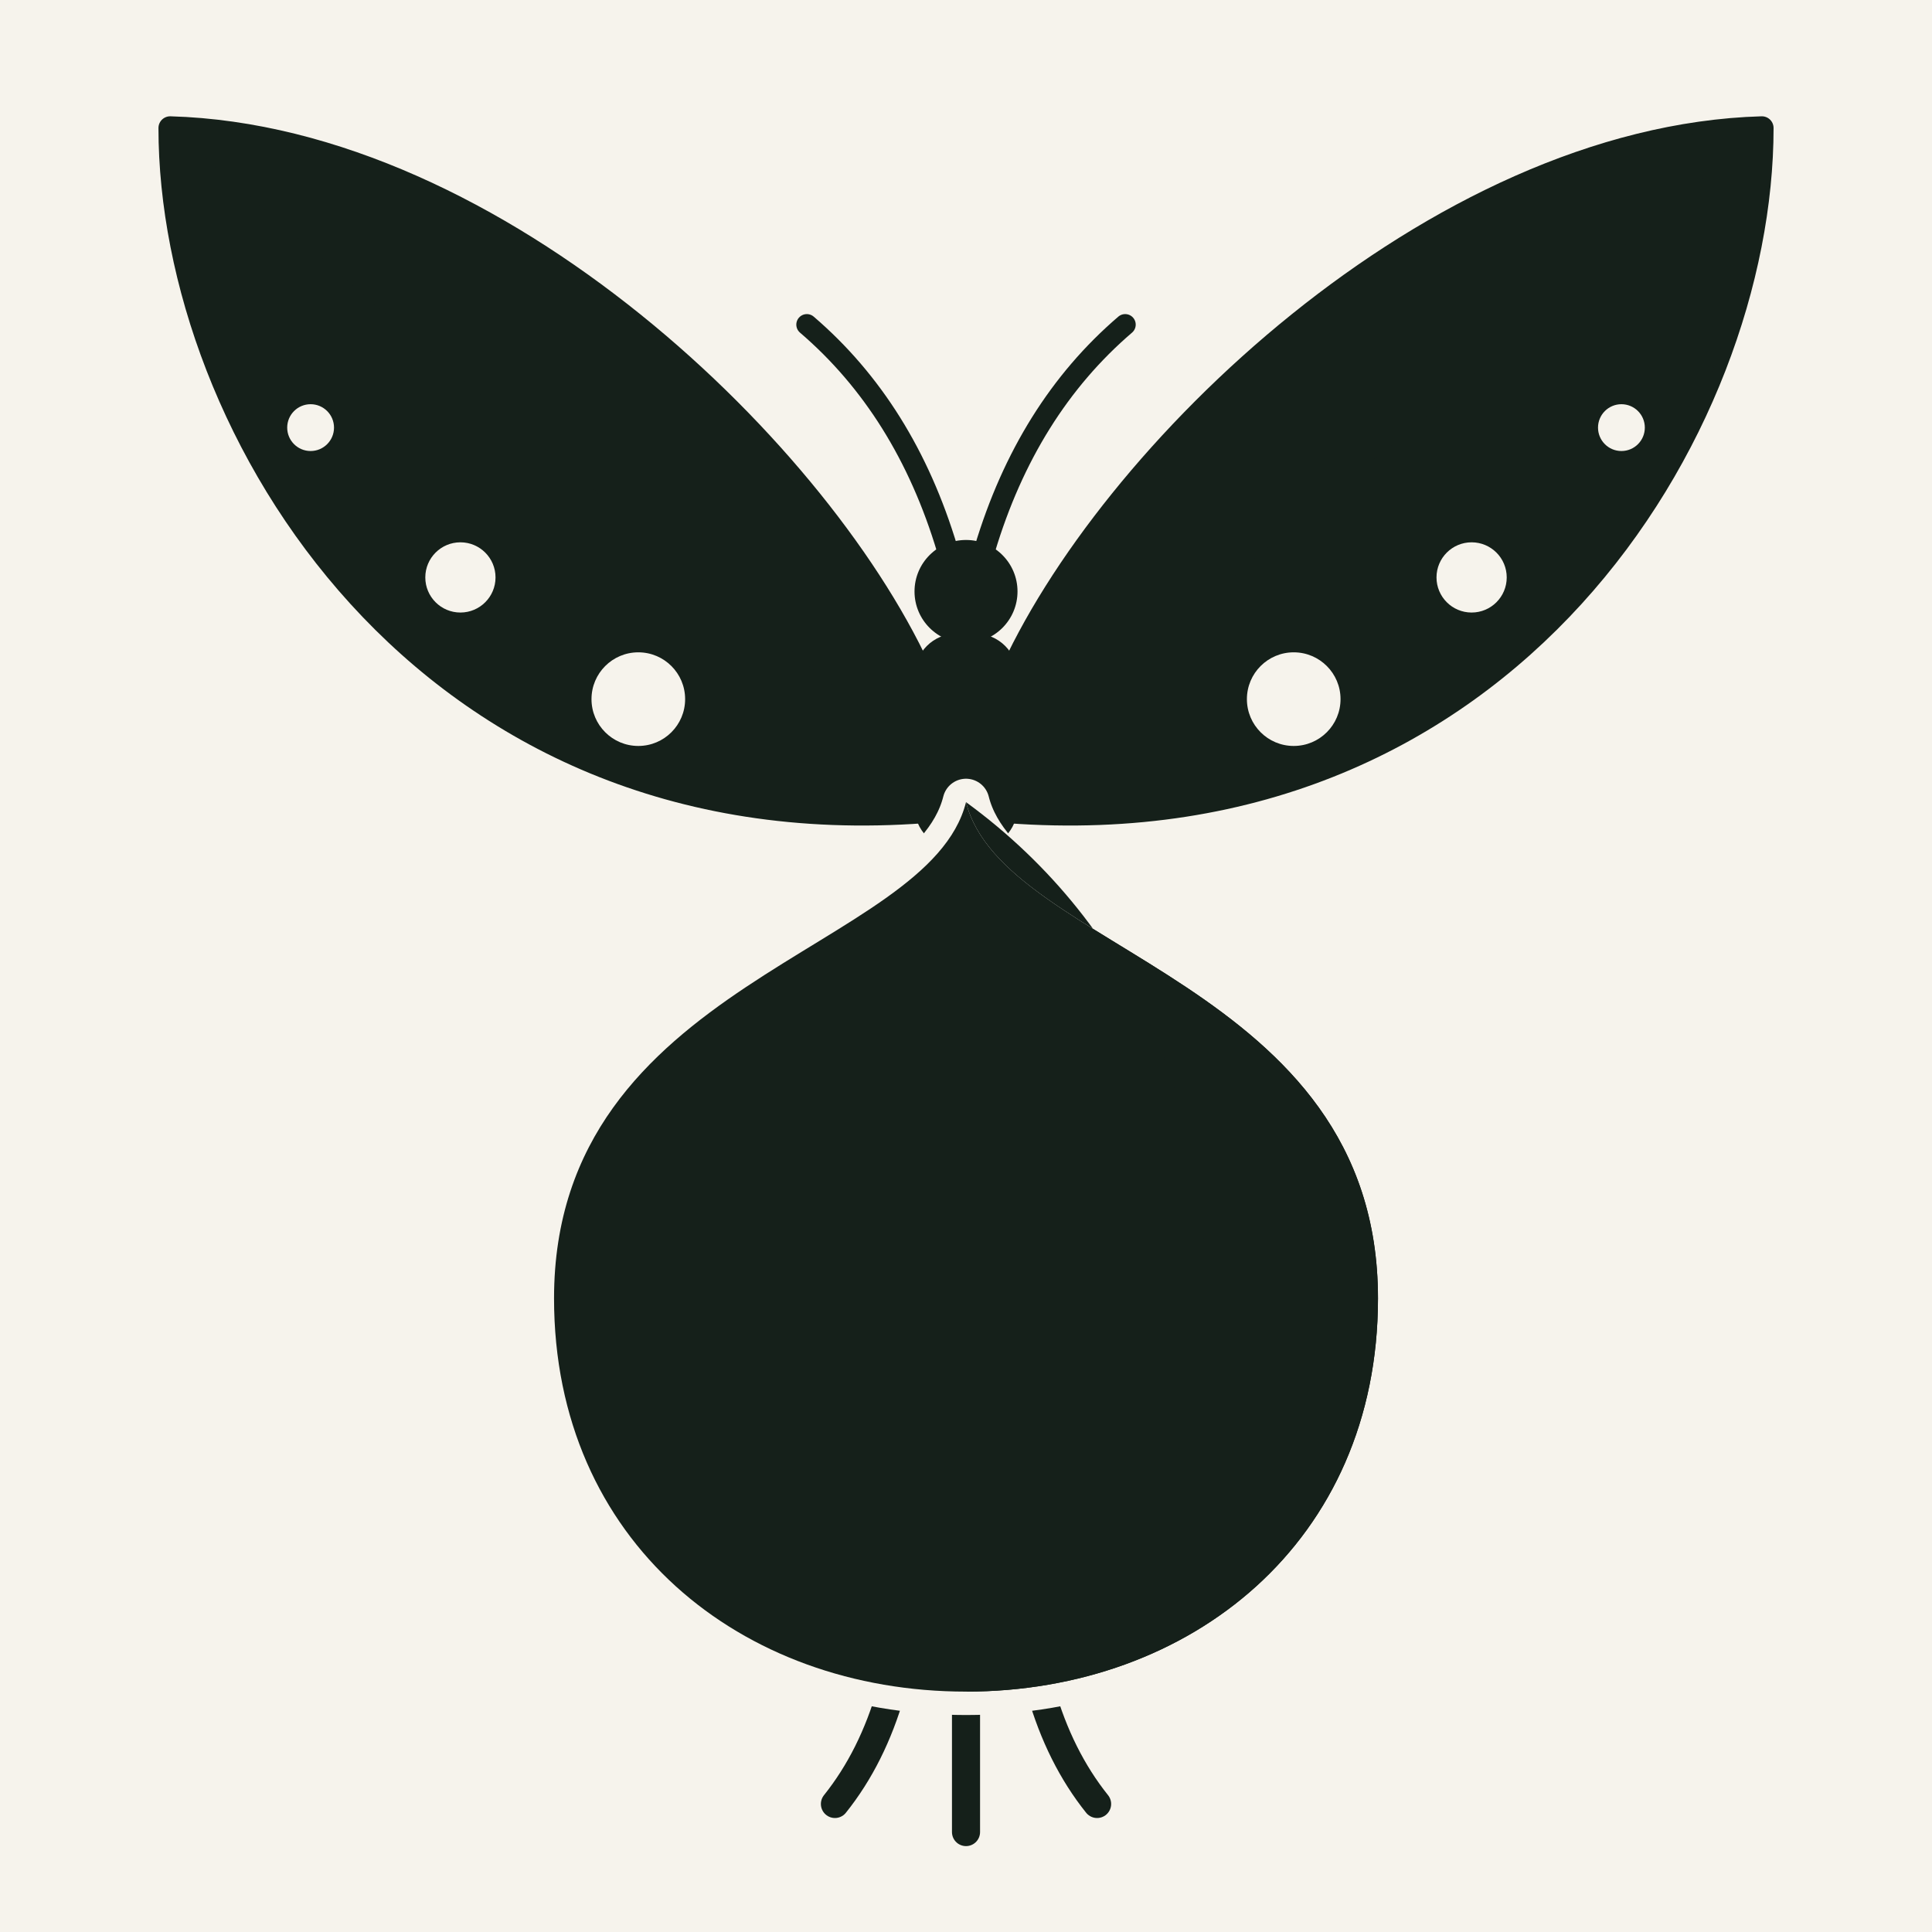
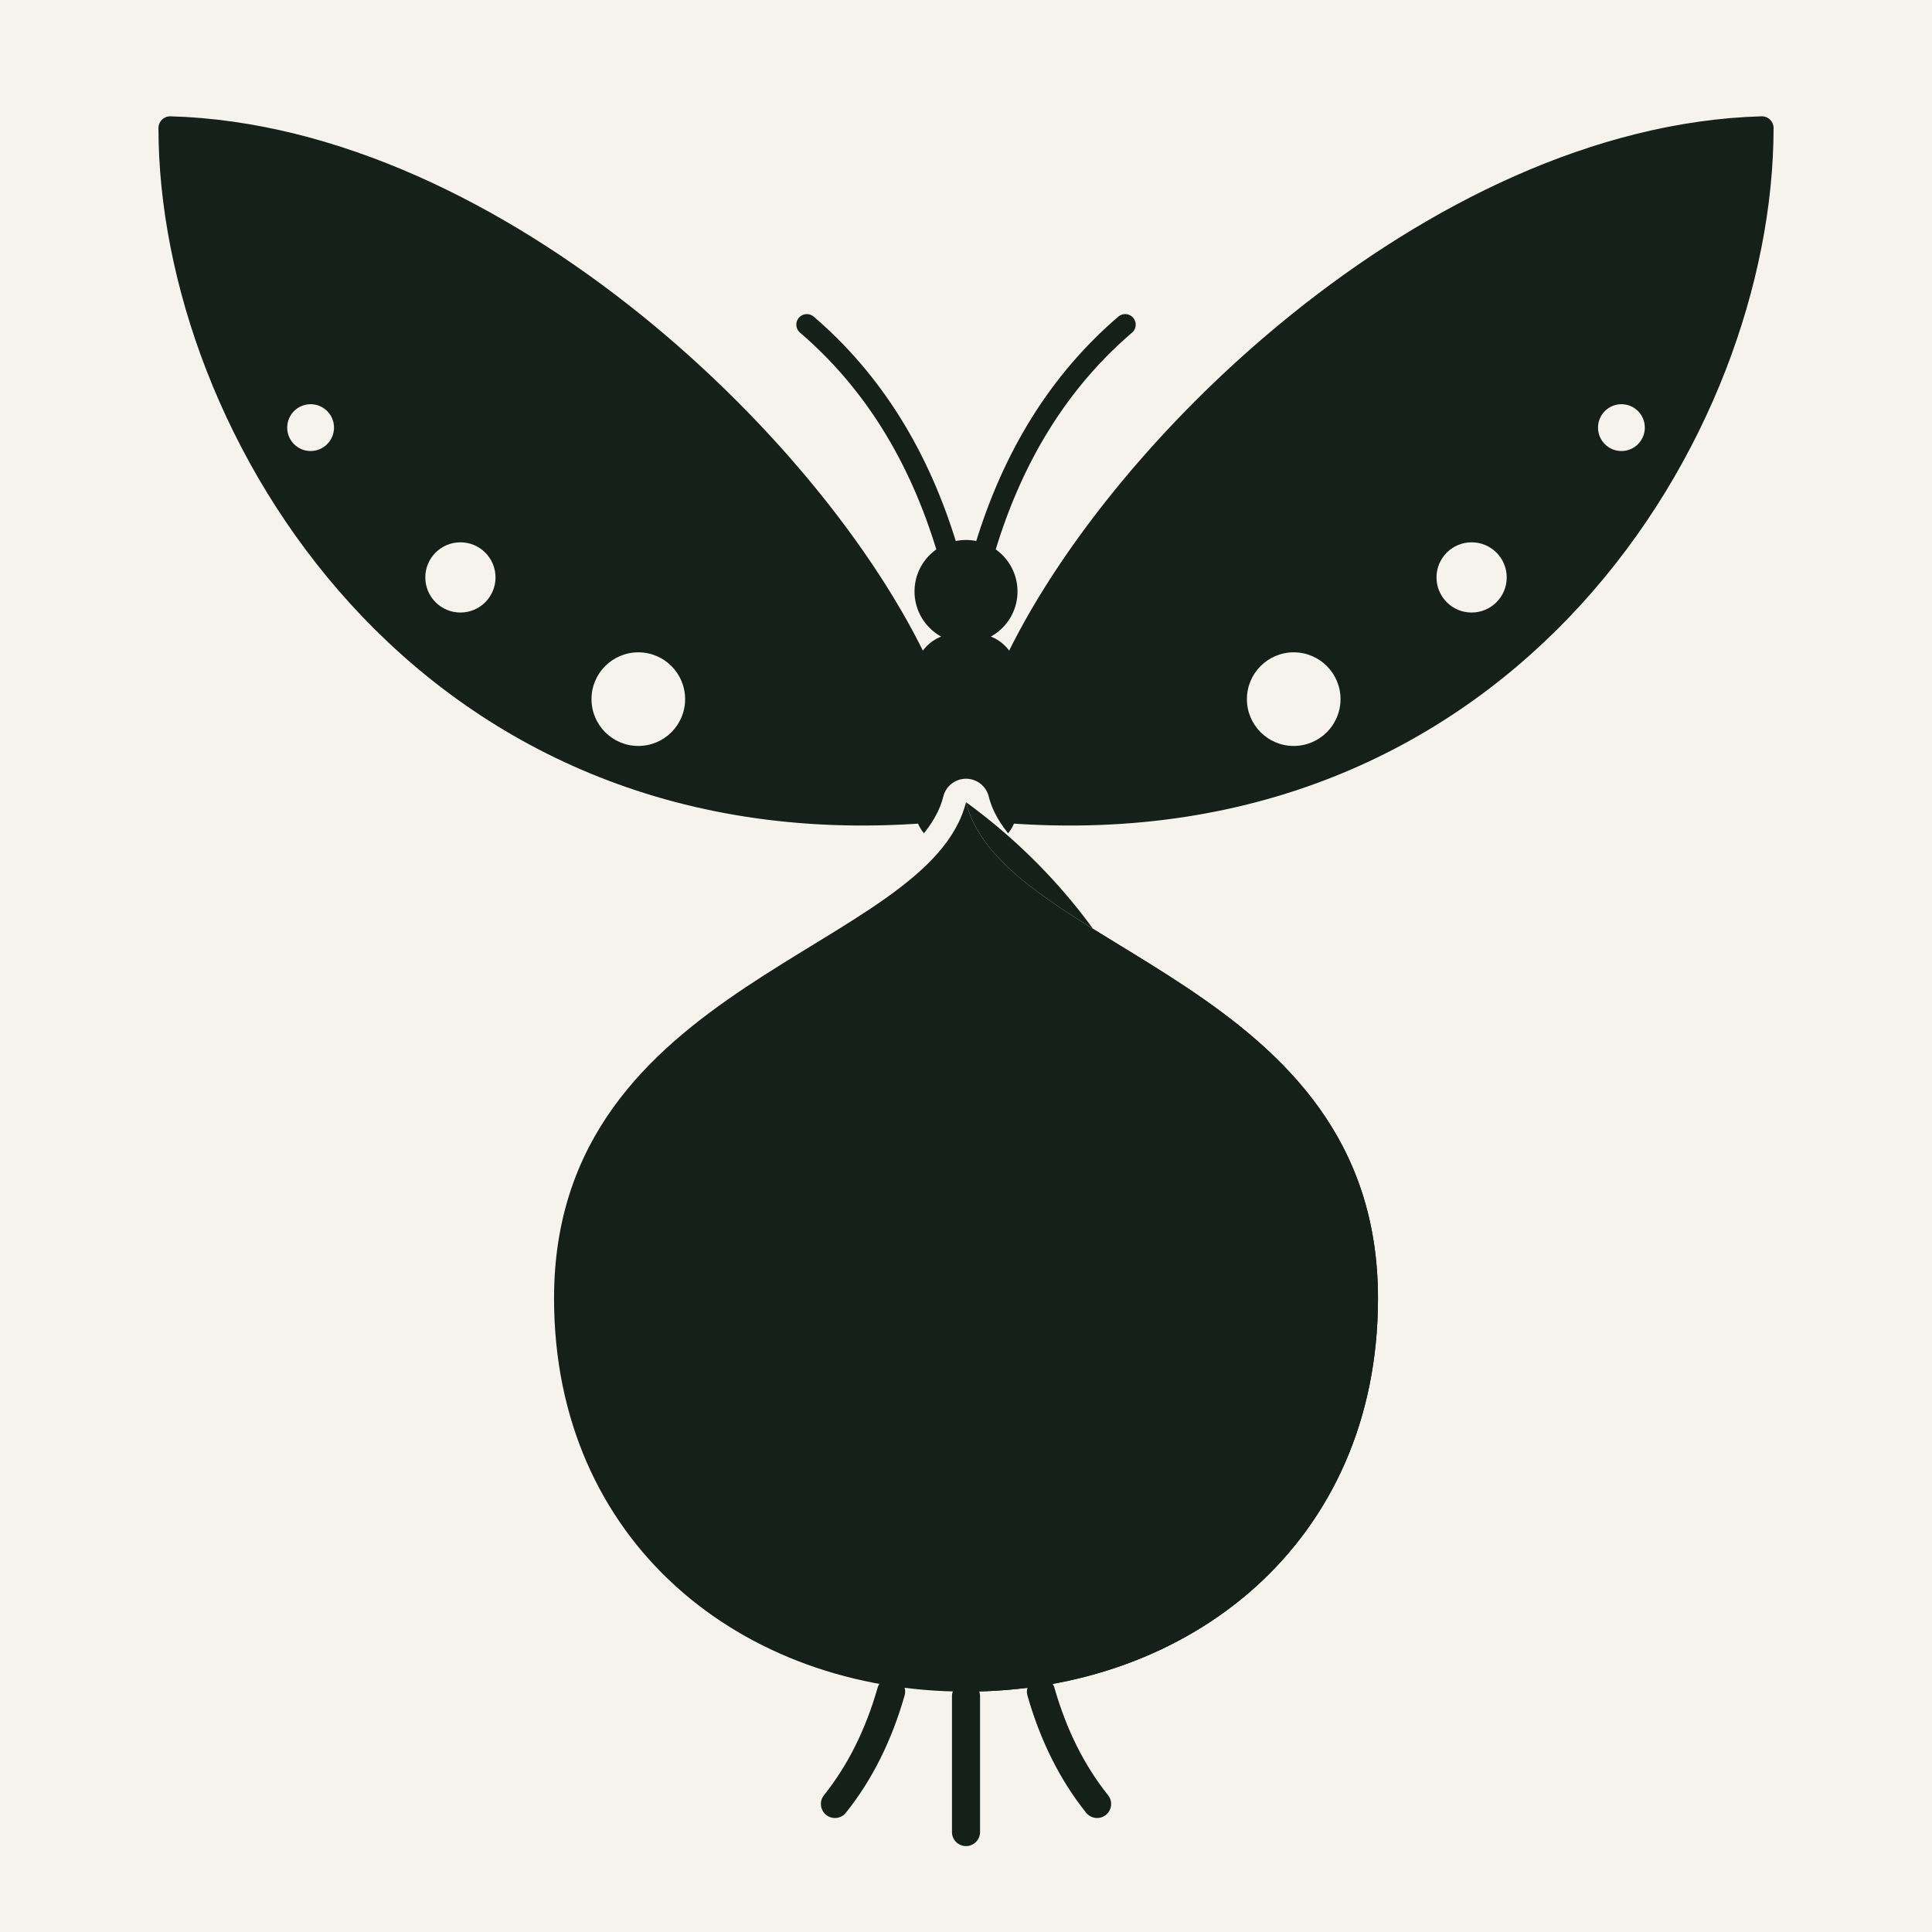
<svg xmlns="http://www.w3.org/2000/svg" viewBox="0 0 512 512" width="512" height="512">
  <rect width="512" height="512" fill="#F6F3EC" />
  <g transform="translate(-61.60 -85.18) scale(1.24064)">
-     <path d="M 247 214 C 226 166, 156 98, 86 96 C 86 160, 140 250, 247 242 Z" fill="#15201A" stroke="#15201A" stroke-width="5" stroke-linejoin="round" />
-     <path d="M 247 214 C 226 166, 156 98, 86 96 C 128 132, 192 188, 247 230 Z" fill="#15201A" />
-     <path d="M 86 96 C 86 160, 140 250, 247 242 L 247 230 C 192 188, 128 132, 86 96 Z" fill="#15201A" />
-     <circle cx="186" cy="218" r="10" fill="#F6F3EC" />
-     <circle cx="148" cy="192" r="7.5" fill="#F6F3EC" />
-     <circle cx="116" cy="160" r="5" fill="#F6F3EC" />
-     <path d="M 252 186 C 246 166, 236 150, 222 138" stroke="#15201A" stroke-width="4.5" stroke-linecap="round" fill="none" />
-     <g transform="translate(512 0) scale(-1 1)">
+     <defs>
+       <mask id="mW" maskUnits="userSpaceOnUse" x="0" y="0" width="512" height="512">
+         <rect width="512" height="512" fill="#fff" />
+         <path d="M 256 240 C 264 272, 344 278, 344 346 C 344 398, 304 430, 256 430 C 208 430, 168 398, 168 346 C 168 278, 248 272, 256 240 Z" fill="#000" stroke="#000" stroke-width="10" stroke-linejoin="round" />
+       </mask>
+     </defs>
+     <g mask="url(#mW)">
      <path d="M 247 214 C 226 166, 156 98, 86 96 C 86 160, 140 250, 247 242 Z" fill="#15201A" stroke="#15201A" stroke-width="5" stroke-linejoin="round" />
      <path d="M 247 214 C 226 166, 156 98, 86 96 C 128 132, 192 188, 247 230 Z" fill="#15201A" />
      <path d="M 86 96 C 86 160, 140 250, 247 242 L 247 230 C 192 188, 128 132, 86 96 Z" fill="#15201A" />
      <circle cx="186" cy="218" r="10" fill="#F6F3EC" />
      <circle cx="148" cy="192" r="7.5" fill="#F6F3EC" />
      <circle cx="116" cy="160" r="5" fill="#F6F3EC" />
      <path d="M 252 186 C 246 166, 236 150, 222 138" stroke="#15201A" stroke-width="4.5" stroke-linecap="round" fill="none" />
+       <g transform="translate(512 0) scale(-1 1)">
+         <path d="M 247 214 C 226 166, 156 98, 86 96 C 86 160, 140 250, 247 242 Z" fill="#15201A" stroke="#15201A" stroke-width="5" stroke-linejoin="round" />
+         <path d="M 247 214 C 226 166, 156 98, 86 96 C 128 132, 192 188, 247 230 Z" fill="#15201A" />
+         <path d="M 86 96 C 86 160, 140 250, 247 242 L 247 230 C 192 188, 128 132, 86 96 Z" fill="#15201A" />
+         <circle cx="186" cy="218" r="10" fill="#F6F3EC" />
+         <circle cx="148" cy="192" r="7.5" fill="#F6F3EC" />
+         <circle cx="116" cy="160" r="5" fill="#F6F3EC" />
+         <path d="M 252 186 C 246 166, 236 150, 222 138" stroke="#15201A" stroke-width="4.5" stroke-linecap="round" fill="none" />
+       </g>
+       <rect fill="#15201A" x="245" y="204" width="22" height="46" rx="9" />
    </g>
-     <rect fill="#15201A" x="245" y="204" width="22" height="46" rx="9" />
    <path d="M 240 430 Q 236 444, 228 454 M 256 431 L 256 460 M 272 430 Q 276 444, 284 454" stroke="#15201A" stroke-width="6" stroke-linecap="round" fill="none" />
-     <path d="M 256 240 C 264 272, 344 278, 344 346 C 344 398, 304 430, 256 430 C 208 430, 168 398, 168 346 C 168 278, 248 272, 256 240 Z" fill="none" stroke="#F6F3EC" stroke-width="10" stroke-linejoin="round" />
    <path d="M 256 240 C 264 272, 344 278, 344 346 C 344 398, 304 430, 256 430 C 208 430, 168 398, 168 346 C 168 278, 248 272, 256 240 Z" fill="#15201A" />
    <path d="M 256 240 C 264 272, 344 278, 344 346 C 344 398, 304 430, 256 430 C 318 406, 330 294, 256 240 Z" fill="#15201A" />
    <circle cx="256" cy="195" r="11" fill="#15201A" />
  </g>
</svg>
